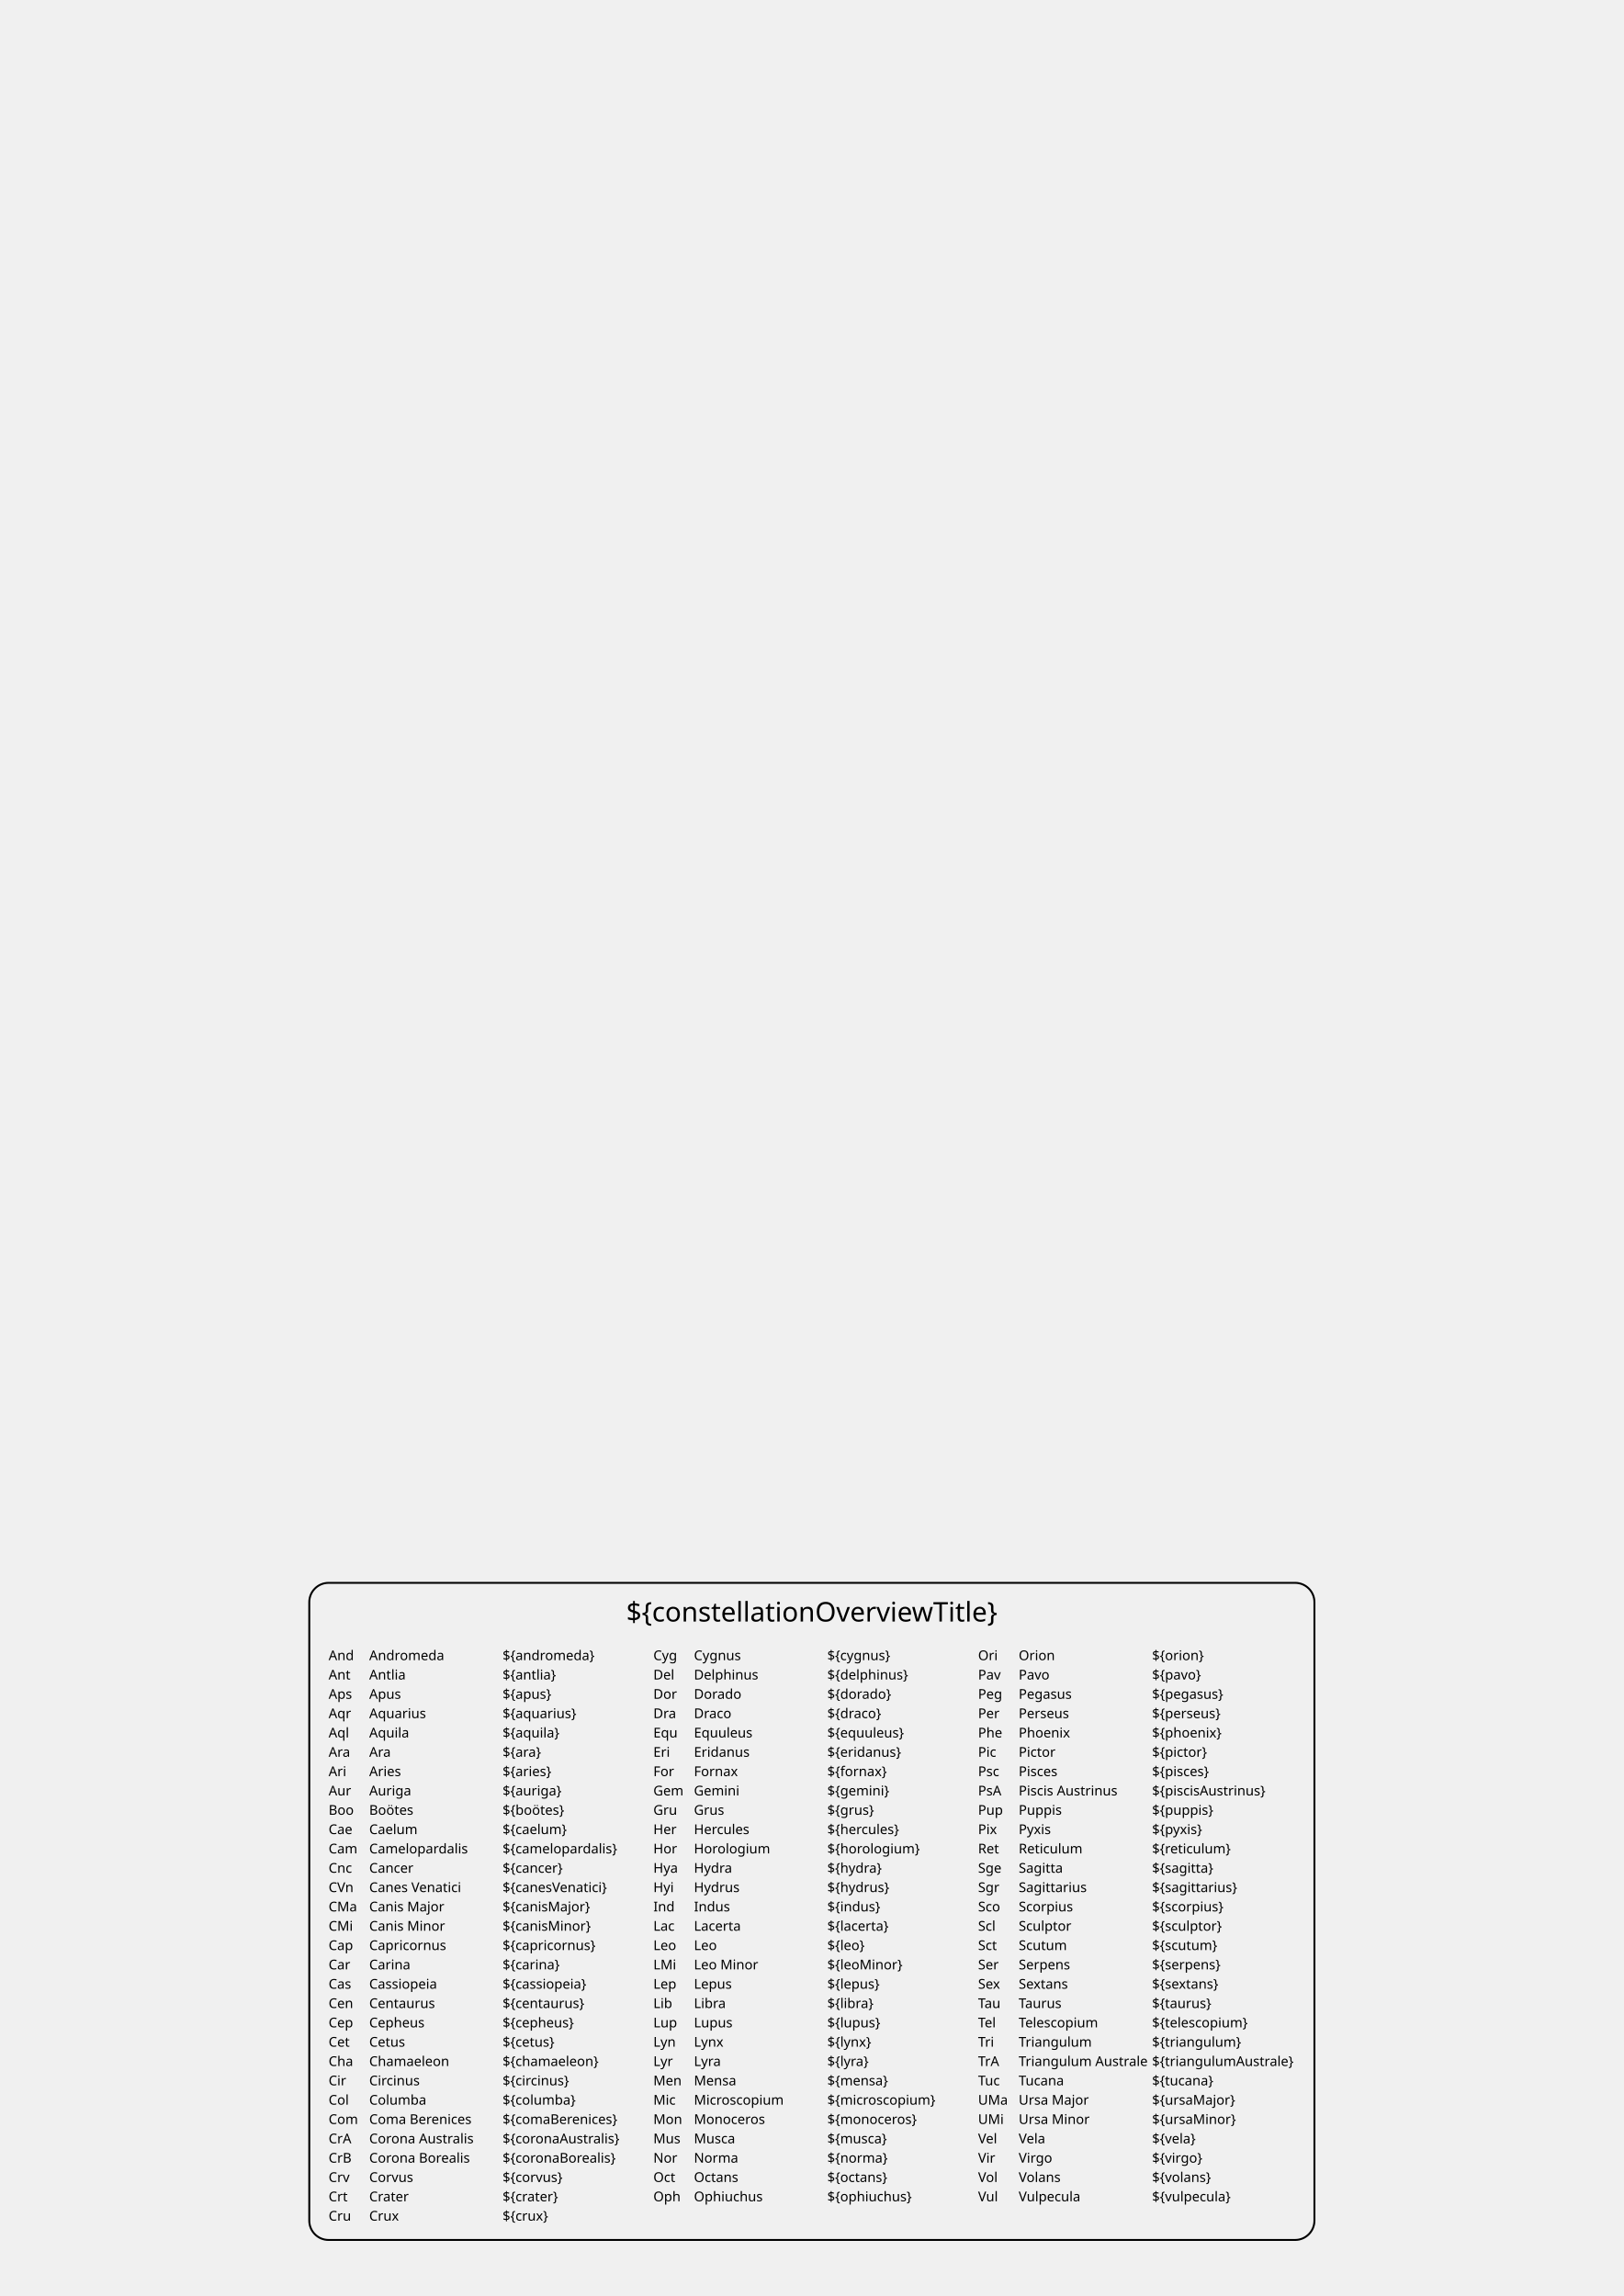
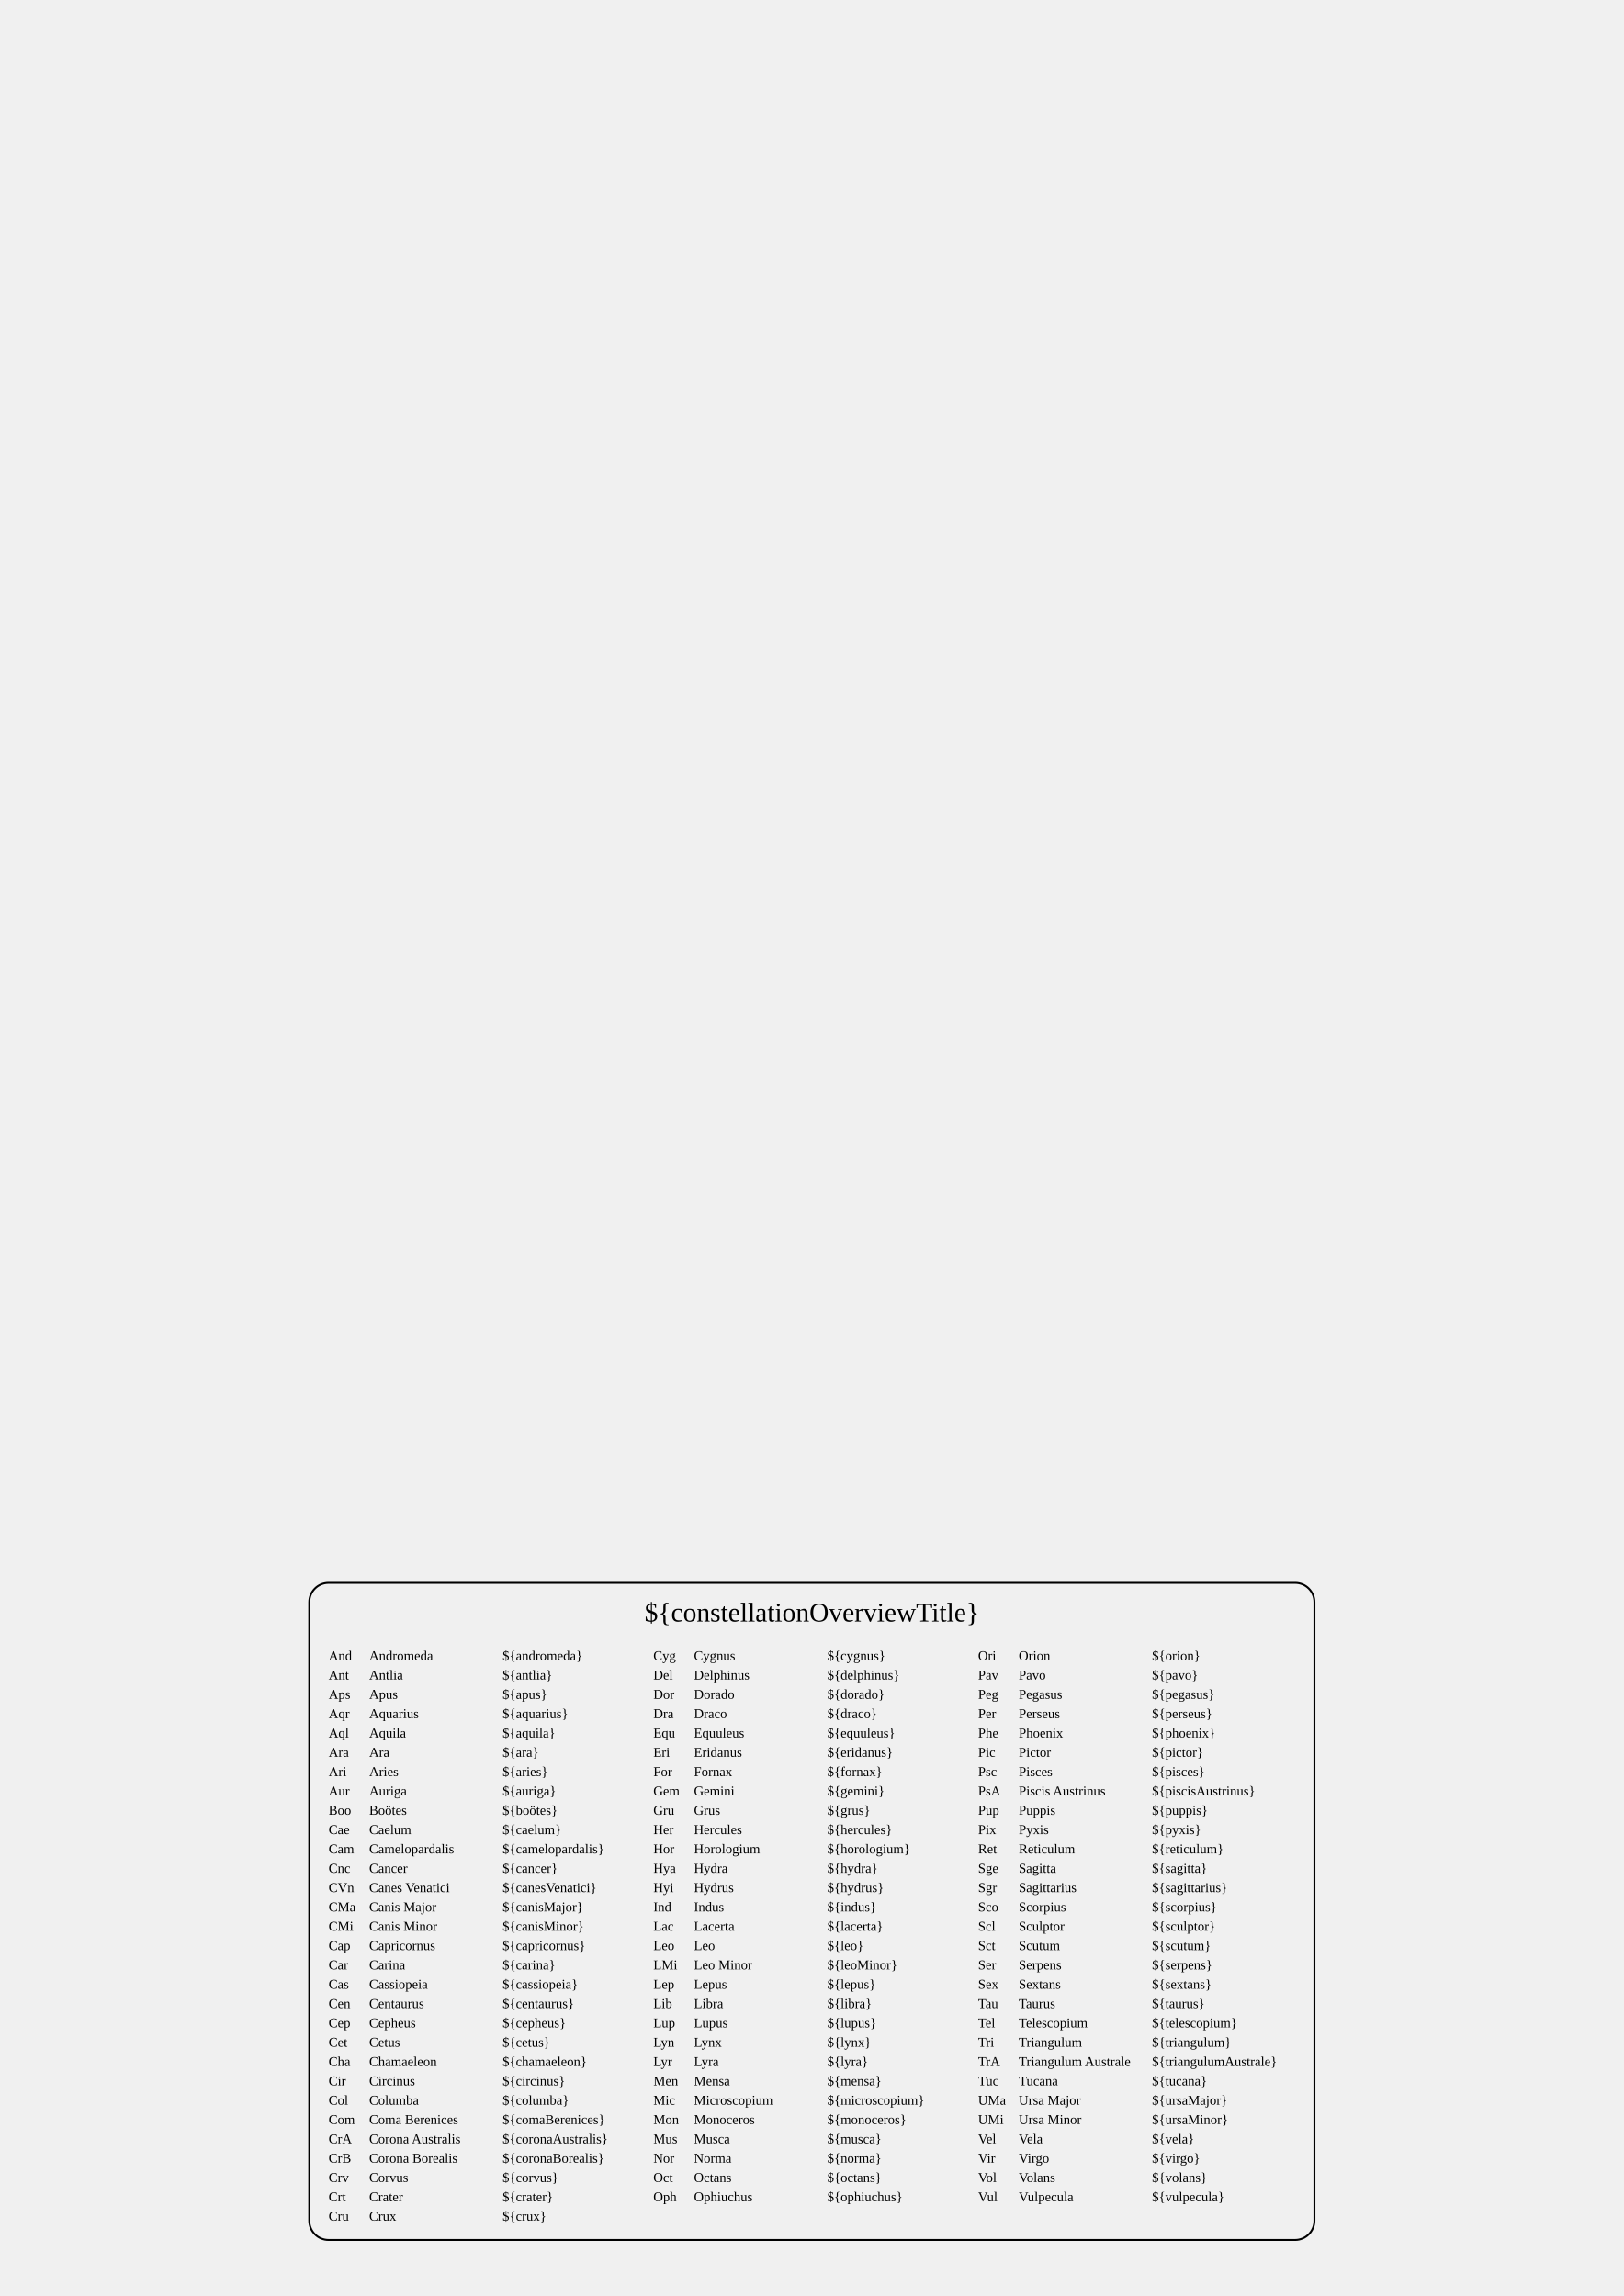
<svg xmlns="http://www.w3.org/2000/svg" version="1.1" x="0" y="0" width="210mm" height="297mm" viewBox="0 0 840 1180">
  <defs>
    <style type="text/css" xml:space="preserve">
            
-             @font-face {font-family: "${print.droid-sans.name}"; src: url(${print.droid-sans});}
+             ${droid-sans.font-face}
            svg {
                margin: auto;
                background: white;
-                 font-family: "${print.droid-sans.name}";
+                 font-family: ${droid-sans.font-family};
            }
            .mapBackground {
                fill: white;
                stroke: gray;
            }
            .dialMonthsTick {
                fill: none;
                stroke: black;
                stroke-width: 2;
            }
            .dialMonthsLabelMajor {
                font-size: 18px;
                fill: black;
                text-anchor: middle;
            } 
            .dialMonthsLabelMinor {
                font-size: 10px;
                fill: black;
                text-anchor: middle;
            }
            .coordLabelRa {
                font-size: 9px;
                fill: gray;
                text-anchor: start;
            }
            .coordLabelDec {
                font-size: 9px;
                fill: gray;
                text-anchor: end;
            }
            .constellationNames {
                fill: black;
                font-size: 9px;
                text-anchor: middle;
            }
            .constellationNamesPath {
                fill: none;
                stroke: none;
            }
            .constellationBoundaries {
                fill: none;
                stroke-width: 1;
                stroke: gray;
                stroke-dasharray: 5 3;
            }
            .constellationLines {
                fill: none;
                stroke-width: 1.2;
                stroke: gray;
            }
            .ecliptic {
                fill: none;
                stroke-width: 0.7;
                stroke: gray;
            }
            .coords {
                fill: none;
                stroke-width: 0.7;
                stroke: gray;
            }
            .milkyWayBright {
                fill: #dadada;
                stroke: none;
            }
            .milkyWayDark {
                fill: #ececec;
                stroke: none;
            }
            .constellationOverview {
                font-size: 14px;
                text-anchor: middle;
            }
            .constellations {
                font-size: 7px;
            }
            .pinMark {
                stroke: gray;
                stroke-width: 1;
                stroke-linecap: round;
            }
            .star {
                stroke-linecap: round;
                stroke: black;
            }
            .level0 {
                stroke-width: 8;
            }
            .level1 {
                stroke-width: 7;
            }
            .level2 {
                stroke-width: 6;
            }
            .level3 {
                stroke-width: 5;
            }
            .level4 {
                stroke-width: 4;
            }
            .level5 {
                stroke-width: 3;
            }
            .level6 {
                stroke-width: 2;
            }
            .level7 {
                stroke-width: 1;
            }
            #guideBackground {
                fill: none;
                stroke: black;
                stroke-width: 1;
            }
            
        </style>
    <path id="dialMonthsLabelMajorPath" d="" />
    <path id="dialMonthsLabelMinorPath" d="" />
    <g id="coordLabelPaths" />
  </defs>
  <g id="contentGenerated" transform="translate(420, 410) scale(0.92, 0.92)">
    <g id="wheel" />
    <g id="pinMark" />
  </g>
  <g transform="translate(160, 815)">
    <rect id="guideBackground" rx="10" ry="10" width="520" height="340" />
  </g>
  <g transform="translate(170, 835)">
    <g transform="translate(250, 0)">
      <text class="constellationOverview">${constellationOverviewTitle}</text>
    </g>
    <g transform="translate(0, 20)">
      <g>
        <text class="constellations">
          <tspan x="0">And</tspan>
          <tspan x="0" dy="10">Ant</tspan>
          <tspan x="0" dy="10">Aps</tspan>
          <tspan x="0" dy="10">Aqr</tspan>
          <tspan x="0" dy="10">Aql</tspan>
          <tspan x="0" dy="10">Ara</tspan>
          <tspan x="0" dy="10">Ari</tspan>
          <tspan x="0" dy="10">Aur</tspan>
          <tspan x="0" dy="10">Boo</tspan>
          <tspan x="0" dy="10">Cae</tspan>
          <tspan x="0" dy="10">Cam</tspan>
          <tspan x="0" dy="10">Cnc</tspan>
          <tspan x="0" dy="10">CVn</tspan>
          <tspan x="0" dy="10">CMa</tspan>
          <tspan x="0" dy="10">CMi</tspan>
          <tspan x="0" dy="10">Cap</tspan>
          <tspan x="0" dy="10">Car</tspan>
          <tspan x="0" dy="10">Cas</tspan>
          <tspan x="0" dy="10">Cen</tspan>
          <tspan x="0" dy="10">Cep</tspan>
          <tspan x="0" dy="10">Cet</tspan>
          <tspan x="0" dy="10">Cha</tspan>
          <tspan x="0" dy="10">Cir</tspan>
          <tspan x="0" dy="10">Col</tspan>
          <tspan x="0" dy="10">Com</tspan>
          <tspan x="0" dy="10">CrA</tspan>
          <tspan x="0" dy="10">CrB</tspan>
          <tspan x="0" dy="10">Crv</tspan>
          <tspan x="0" dy="10">Crt</tspan>
          <tspan x="0" dy="10">Cru</tspan>
        </text>
      </g>
      <g transform="translate(21, 0)">
        <text class="constellations">
          <tspan x="0">Andromeda</tspan>
          <tspan x="0" dy="10">Antlia</tspan>
          <tspan x="0" dy="10">Apus</tspan>
          <tspan x="0" dy="10">Aquarius</tspan>
          <tspan x="0" dy="10">Aquila</tspan>
          <tspan x="0" dy="10">Ara</tspan>
          <tspan x="0" dy="10">Aries</tspan>
          <tspan x="0" dy="10">Auriga</tspan>
          <tspan x="0" dy="10">Boötes</tspan>
          <tspan x="0" dy="10">Caelum</tspan>
          <tspan x="0" dy="10">Camelopardalis</tspan>
          <tspan x="0" dy="10">Cancer</tspan>
          <tspan x="0" dy="10">Canes Venatici</tspan>
          <tspan x="0" dy="10">Canis Major</tspan>
          <tspan x="0" dy="10">Canis Minor</tspan>
          <tspan x="0" dy="10">Capricornus</tspan>
          <tspan x="0" dy="10">Carina</tspan>
          <tspan x="0" dy="10">Cassiopeia</tspan>
          <tspan x="0" dy="10">Centaurus</tspan>
          <tspan x="0" dy="10">Cepheus</tspan>
          <tspan x="0" dy="10">Cetus</tspan>
          <tspan x="0" dy="10">Chamaeleon</tspan>
          <tspan x="0" dy="10">Circinus</tspan>
          <tspan x="0" dy="10">Columba</tspan>
          <tspan x="0" dy="10">Coma Berenices</tspan>
          <tspan x="0" dy="10">Corona Australis</tspan>
          <tspan x="0" dy="10">Corona Borealis</tspan>
          <tspan x="0" dy="10">Corvus</tspan>
          <tspan x="0" dy="10">Crater</tspan>
          <tspan x="0" dy="10">Crux</tspan>
        </text>
      </g>
      <g transform="translate(90, 0)">
        <text class="constellations">
          <tspan x="0">${andromeda}</tspan>
          <tspan x="0" dy="10">${antlia}</tspan>
          <tspan x="0" dy="10">${apus}</tspan>
          <tspan x="0" dy="10">${aquarius}</tspan>
          <tspan x="0" dy="10">${aquila}</tspan>
          <tspan x="0" dy="10">${ara}</tspan>
          <tspan x="0" dy="10">${aries}</tspan>
          <tspan x="0" dy="10">${auriga}</tspan>
          <tspan x="0" dy="10">${boötes}</tspan>
          <tspan x="0" dy="10">${caelum}</tspan>
          <tspan x="0" dy="10">${camelopardalis}</tspan>
          <tspan x="0" dy="10">${cancer}</tspan>
          <tspan x="0" dy="10">${canesVenatici}</tspan>
          <tspan x="0" dy="10">${canisMajor}</tspan>
          <tspan x="0" dy="10">${canisMinor}</tspan>
          <tspan x="0" dy="10">${capricornus}</tspan>
          <tspan x="0" dy="10">${carina}</tspan>
          <tspan x="0" dy="10">${cassiopeia}</tspan>
          <tspan x="0" dy="10">${centaurus}</tspan>
          <tspan x="0" dy="10">${cepheus}</tspan>
          <tspan x="0" dy="10">${cetus}</tspan>
          <tspan x="0" dy="10">${chamaeleon}</tspan>
          <tspan x="0" dy="10">${circinus}</tspan>
          <tspan x="0" dy="10">${columba}</tspan>
          <tspan x="0" dy="10">${comaBerenices}</tspan>
          <tspan x="0" dy="10">${coronaAustralis}</tspan>
          <tspan x="0" dy="10">${coronaBorealis}</tspan>
          <tspan x="0" dy="10">${corvus}</tspan>
          <tspan x="0" dy="10">${crater}</tspan>
          <tspan x="0" dy="10">${crux}</tspan>
        </text>
      </g>
      <g transform="translate(168, 0)">
        <text class="constellations">
          <tspan x="0">Cyg</tspan>
          <tspan x="0" dy="10">Del</tspan>
          <tspan x="0" dy="10">Dor</tspan>
          <tspan x="0" dy="10">Dra</tspan>
          <tspan x="0" dy="10">Equ</tspan>
          <tspan x="0" dy="10">Eri</tspan>
          <tspan x="0" dy="10">For</tspan>
          <tspan x="0" dy="10">Gem</tspan>
          <tspan x="0" dy="10">Gru</tspan>
          <tspan x="0" dy="10">Her</tspan>
          <tspan x="0" dy="10">Hor</tspan>
          <tspan x="0" dy="10">Hya</tspan>
          <tspan x="0" dy="10">Hyi</tspan>
          <tspan x="0" dy="10">Ind</tspan>
          <tspan x="0" dy="10">Lac</tspan>
          <tspan x="0" dy="10">Leo</tspan>
          <tspan x="0" dy="10">LMi</tspan>
          <tspan x="0" dy="10">Lep</tspan>
          <tspan x="0" dy="10">Lib</tspan>
          <tspan x="0" dy="10">Lup</tspan>
          <tspan x="0" dy="10">Lyn</tspan>
          <tspan x="0" dy="10">Lyr</tspan>
          <tspan x="0" dy="10">Men</tspan>
          <tspan x="0" dy="10">Mic</tspan>
          <tspan x="0" dy="10">Mon</tspan>
          <tspan x="0" dy="10">Mus</tspan>
          <tspan x="0" dy="10">Nor</tspan>
          <tspan x="0" dy="10">Oct</tspan>
          <tspan x="0" dy="10">Oph</tspan>
        </text>
      </g>
      <g transform="translate(189, 0)">
        <text class="constellations">
          <tspan x="0">Cygnus</tspan>
          <tspan x="0" dy="10">Delphinus</tspan>
          <tspan x="0" dy="10">Dorado</tspan>
          <tspan x="0" dy="10">Draco</tspan>
          <tspan x="0" dy="10">Equuleus</tspan>
          <tspan x="0" dy="10">Eridanus</tspan>
          <tspan x="0" dy="10">Fornax</tspan>
          <tspan x="0" dy="10">Gemini</tspan>
          <tspan x="0" dy="10">Grus</tspan>
          <tspan x="0" dy="10">Hercules</tspan>
          <tspan x="0" dy="10">Horologium</tspan>
          <tspan x="0" dy="10">Hydra</tspan>
          <tspan x="0" dy="10">Hydrus</tspan>
          <tspan x="0" dy="10">Indus</tspan>
          <tspan x="0" dy="10">Lacerta</tspan>
          <tspan x="0" dy="10">Leo</tspan>
          <tspan x="0" dy="10">Leo Minor</tspan>
          <tspan x="0" dy="10">Lepus</tspan>
          <tspan x="0" dy="10">Libra</tspan>
          <tspan x="0" dy="10">Lupus</tspan>
          <tspan x="0" dy="10">Lynx</tspan>
          <tspan x="0" dy="10">Lyra</tspan>
          <tspan x="0" dy="10">Mensa</tspan>
          <tspan x="0" dy="10">Microscopium</tspan>
          <tspan x="0" dy="10">Monoceros</tspan>
          <tspan x="0" dy="10">Musca</tspan>
          <tspan x="0" dy="10">Norma</tspan>
          <tspan x="0" dy="10">Octans</tspan>
          <tspan x="0" dy="10">Ophiuchus</tspan>
        </text>
      </g>
      <g transform="translate(258, 0)">
        <text class="constellations">
          <tspan x="0">${cygnus}</tspan>
          <tspan x="0" dy="10">${delphinus}</tspan>
          <tspan x="0" dy="10">${dorado}</tspan>
          <tspan x="0" dy="10">${draco}</tspan>
          <tspan x="0" dy="10">${equuleus}</tspan>
          <tspan x="0" dy="10">${eridanus}</tspan>
          <tspan x="0" dy="10">${fornax}</tspan>
          <tspan x="0" dy="10">${gemini}</tspan>
          <tspan x="0" dy="10">${grus}</tspan>
          <tspan x="0" dy="10">${hercules}</tspan>
          <tspan x="0" dy="10">${horologium}</tspan>
          <tspan x="0" dy="10">${hydra}</tspan>
          <tspan x="0" dy="10">${hydrus}</tspan>
          <tspan x="0" dy="10">${indus}</tspan>
          <tspan x="0" dy="10">${lacerta}</tspan>
          <tspan x="0" dy="10">${leo}</tspan>
          <tspan x="0" dy="10">${leoMinor}</tspan>
          <tspan x="0" dy="10">${lepus}</tspan>
          <tspan x="0" dy="10">${libra}</tspan>
          <tspan x="0" dy="10">${lupus}</tspan>
          <tspan x="0" dy="10">${lynx}</tspan>
          <tspan x="0" dy="10">${lyra}</tspan>
          <tspan x="0" dy="10">${mensa}</tspan>
          <tspan x="0" dy="10">${microscopium}</tspan>
          <tspan x="0" dy="10">${monoceros}</tspan>
          <tspan x="0" dy="10">${musca}</tspan>
          <tspan x="0" dy="10">${norma}</tspan>
          <tspan x="0" dy="10">${octans}</tspan>
          <tspan x="0" dy="10">${ophiuchus}</tspan>
        </text>
      </g>
      <g transform="translate(336, 0)">
        <text class="constellations">
          <tspan x="0">Ori</tspan>
          <tspan x="0" dy="10">Pav</tspan>
          <tspan x="0" dy="10">Peg</tspan>
          <tspan x="0" dy="10">Per</tspan>
          <tspan x="0" dy="10">Phe</tspan>
          <tspan x="0" dy="10">Pic</tspan>
          <tspan x="0" dy="10">Psc</tspan>
          <tspan x="0" dy="10">PsA</tspan>
          <tspan x="0" dy="10">Pup</tspan>
          <tspan x="0" dy="10">Pix</tspan>
          <tspan x="0" dy="10">Ret</tspan>
          <tspan x="0" dy="10">Sge</tspan>
          <tspan x="0" dy="10">Sgr</tspan>
          <tspan x="0" dy="10">Sco</tspan>
          <tspan x="0" dy="10">Scl</tspan>
          <tspan x="0" dy="10">Sct</tspan>
          <tspan x="0" dy="10">Ser</tspan>
          <tspan x="0" dy="10">Sex</tspan>
          <tspan x="0" dy="10">Tau</tspan>
          <tspan x="0" dy="10">Tel</tspan>
          <tspan x="0" dy="10">Tri</tspan>
          <tspan x="0" dy="10">TrA</tspan>
          <tspan x="0" dy="10">Tuc</tspan>
          <tspan x="0" dy="10">UMa</tspan>
          <tspan x="0" dy="10">UMi</tspan>
          <tspan x="0" dy="10">Vel</tspan>
          <tspan x="0" dy="10">Vir</tspan>
          <tspan x="0" dy="10">Vol</tspan>
          <tspan x="0" dy="10">Vul</tspan>
        </text>
      </g>
      <g transform="translate(357, 0)">
        <text class="constellations">
          <tspan x="0">Orion</tspan>
          <tspan x="0" dy="10">Pavo</tspan>
          <tspan x="0" dy="10">Pegasus</tspan>
          <tspan x="0" dy="10">Perseus</tspan>
          <tspan x="0" dy="10">Phoenix</tspan>
          <tspan x="0" dy="10">Pictor</tspan>
          <tspan x="0" dy="10">Pisces</tspan>
          <tspan x="0" dy="10">Piscis Austrinus</tspan>
          <tspan x="0" dy="10">Puppis</tspan>
          <tspan x="0" dy="10">Pyxis</tspan>
          <tspan x="0" dy="10">Reticulum</tspan>
          <tspan x="0" dy="10">Sagitta</tspan>
          <tspan x="0" dy="10">Sagittarius</tspan>
          <tspan x="0" dy="10">Scorpius</tspan>
          <tspan x="0" dy="10">Sculptor</tspan>
          <tspan x="0" dy="10">Scutum</tspan>
          <tspan x="0" dy="10">Serpens</tspan>
          <tspan x="0" dy="10">Sextans</tspan>
          <tspan x="0" dy="10">Taurus</tspan>
          <tspan x="0" dy="10">Telescopium</tspan>
          <tspan x="0" dy="10">Triangulum</tspan>
          <tspan x="0" dy="10">Triangulum Australe</tspan>
          <tspan x="0" dy="10">Tucana</tspan>
          <tspan x="0" dy="10">Ursa Major</tspan>
          <tspan x="0" dy="10">Ursa Minor</tspan>
          <tspan x="0" dy="10">Vela</tspan>
          <tspan x="0" dy="10">Virgo</tspan>
          <tspan x="0" dy="10">Volans</tspan>
          <tspan x="0" dy="10">Vulpecula</tspan>
        </text>
      </g>
      <g transform="translate(426, 0)">
        <text class="constellations">
          <tspan x="0">${orion}</tspan>
          <tspan x="0" dy="10">${pavo}</tspan>
          <tspan x="0" dy="10">${pegasus}</tspan>
          <tspan x="0" dy="10">${perseus}</tspan>
          <tspan x="0" dy="10">${phoenix}</tspan>
          <tspan x="0" dy="10">${pictor}</tspan>
          <tspan x="0" dy="10">${pisces}</tspan>
          <tspan x="0" dy="10">${piscisAustrinus}</tspan>
          <tspan x="0" dy="10">${puppis}</tspan>
          <tspan x="0" dy="10">${pyxis}</tspan>
          <tspan x="0" dy="10">${reticulum}</tspan>
          <tspan x="0" dy="10">${sagitta}</tspan>
          <tspan x="0" dy="10">${sagittarius}</tspan>
          <tspan x="0" dy="10">${scorpius}</tspan>
          <tspan x="0" dy="10">${sculptor}</tspan>
          <tspan x="0" dy="10">${scutum}</tspan>
          <tspan x="0" dy="10">${serpens}</tspan>
          <tspan x="0" dy="10">${sextans}</tspan>
          <tspan x="0" dy="10">${taurus}</tspan>
          <tspan x="0" dy="10">${telescopium}</tspan>
          <tspan x="0" dy="10">${triangulum}</tspan>
          <tspan x="0" dy="10">${triangulumAustrale}</tspan>
          <tspan x="0" dy="10">${tucana}</tspan>
          <tspan x="0" dy="10">${ursaMajor}</tspan>
          <tspan x="0" dy="10">${ursaMinor}</tspan>
          <tspan x="0" dy="10">${vela}</tspan>
          <tspan x="0" dy="10">${virgo}</tspan>
          <tspan x="0" dy="10">${volans}</tspan>
          <tspan x="0" dy="10">${vulpecula}</tspan>
        </text>
      </g>
    </g>
  </g>
</svg>
